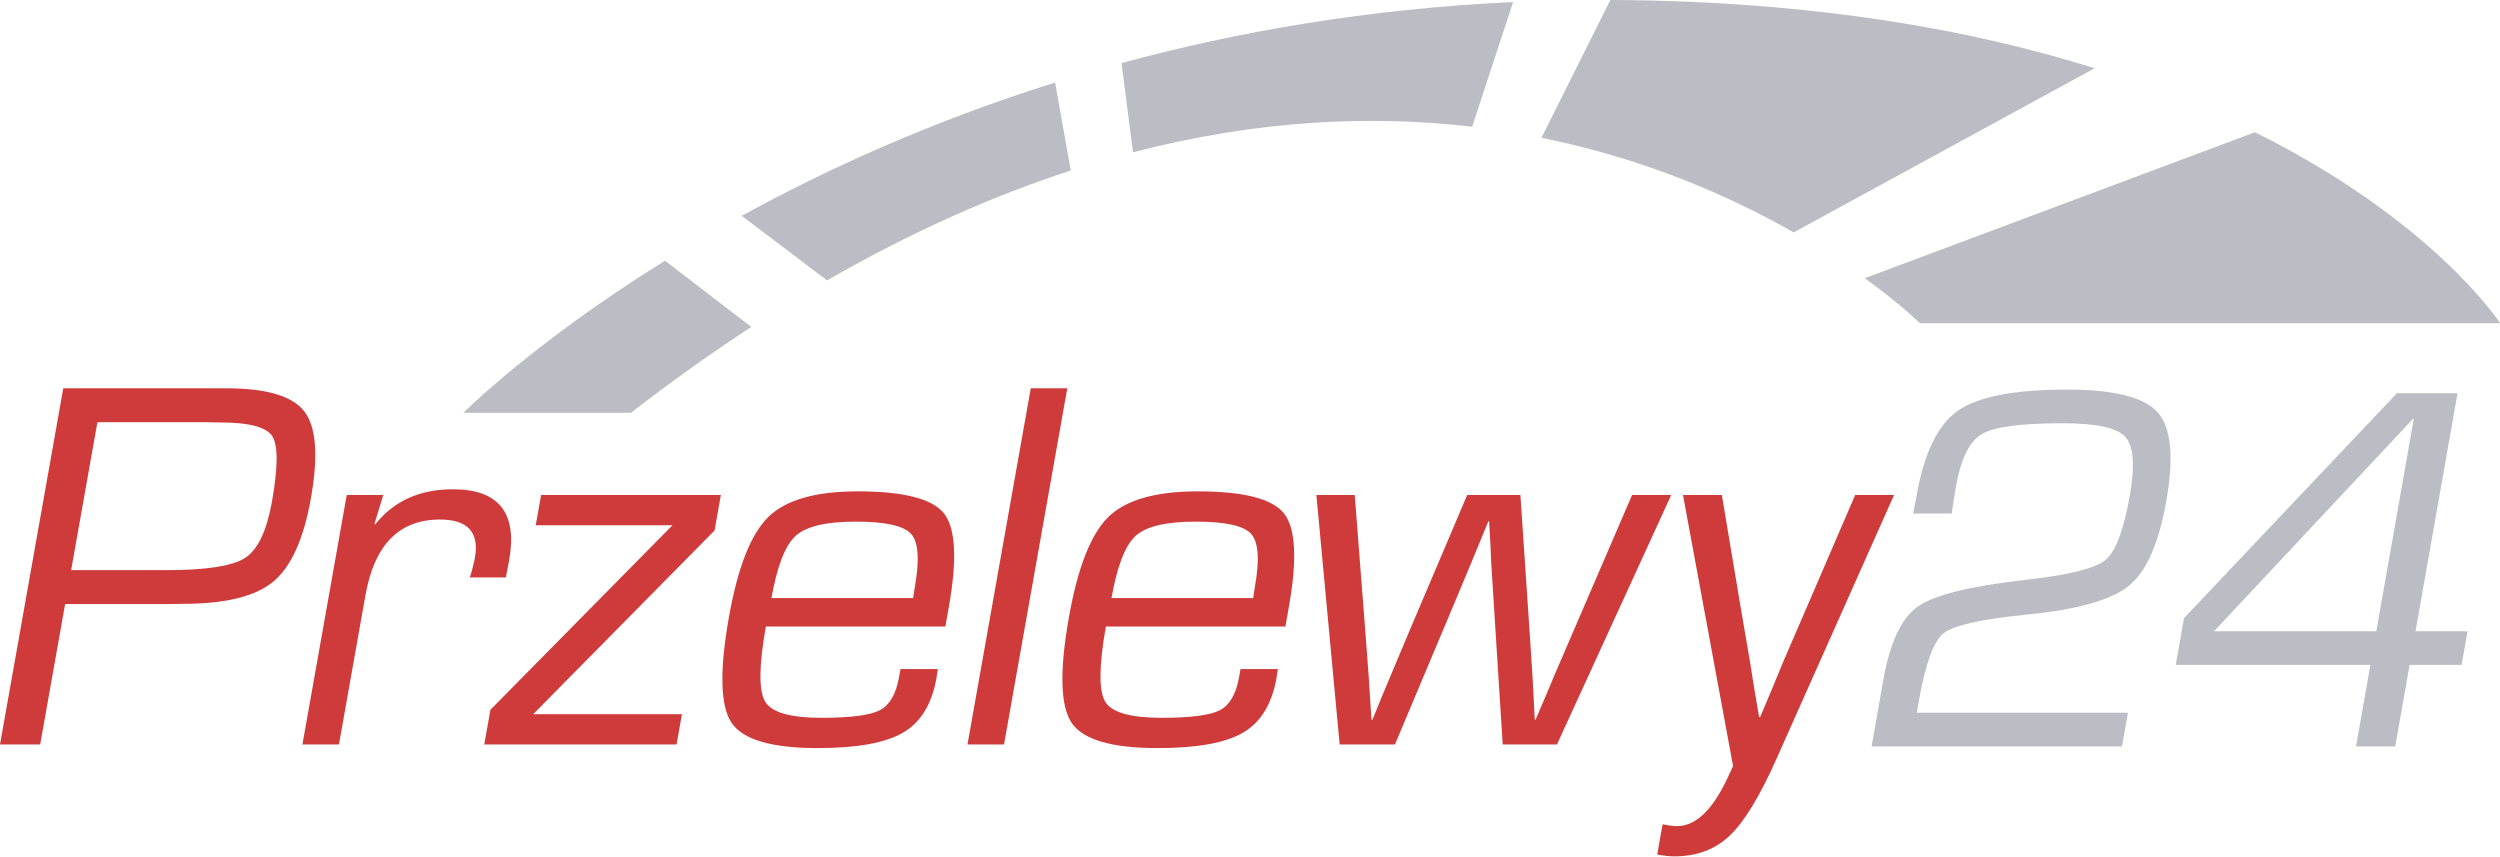
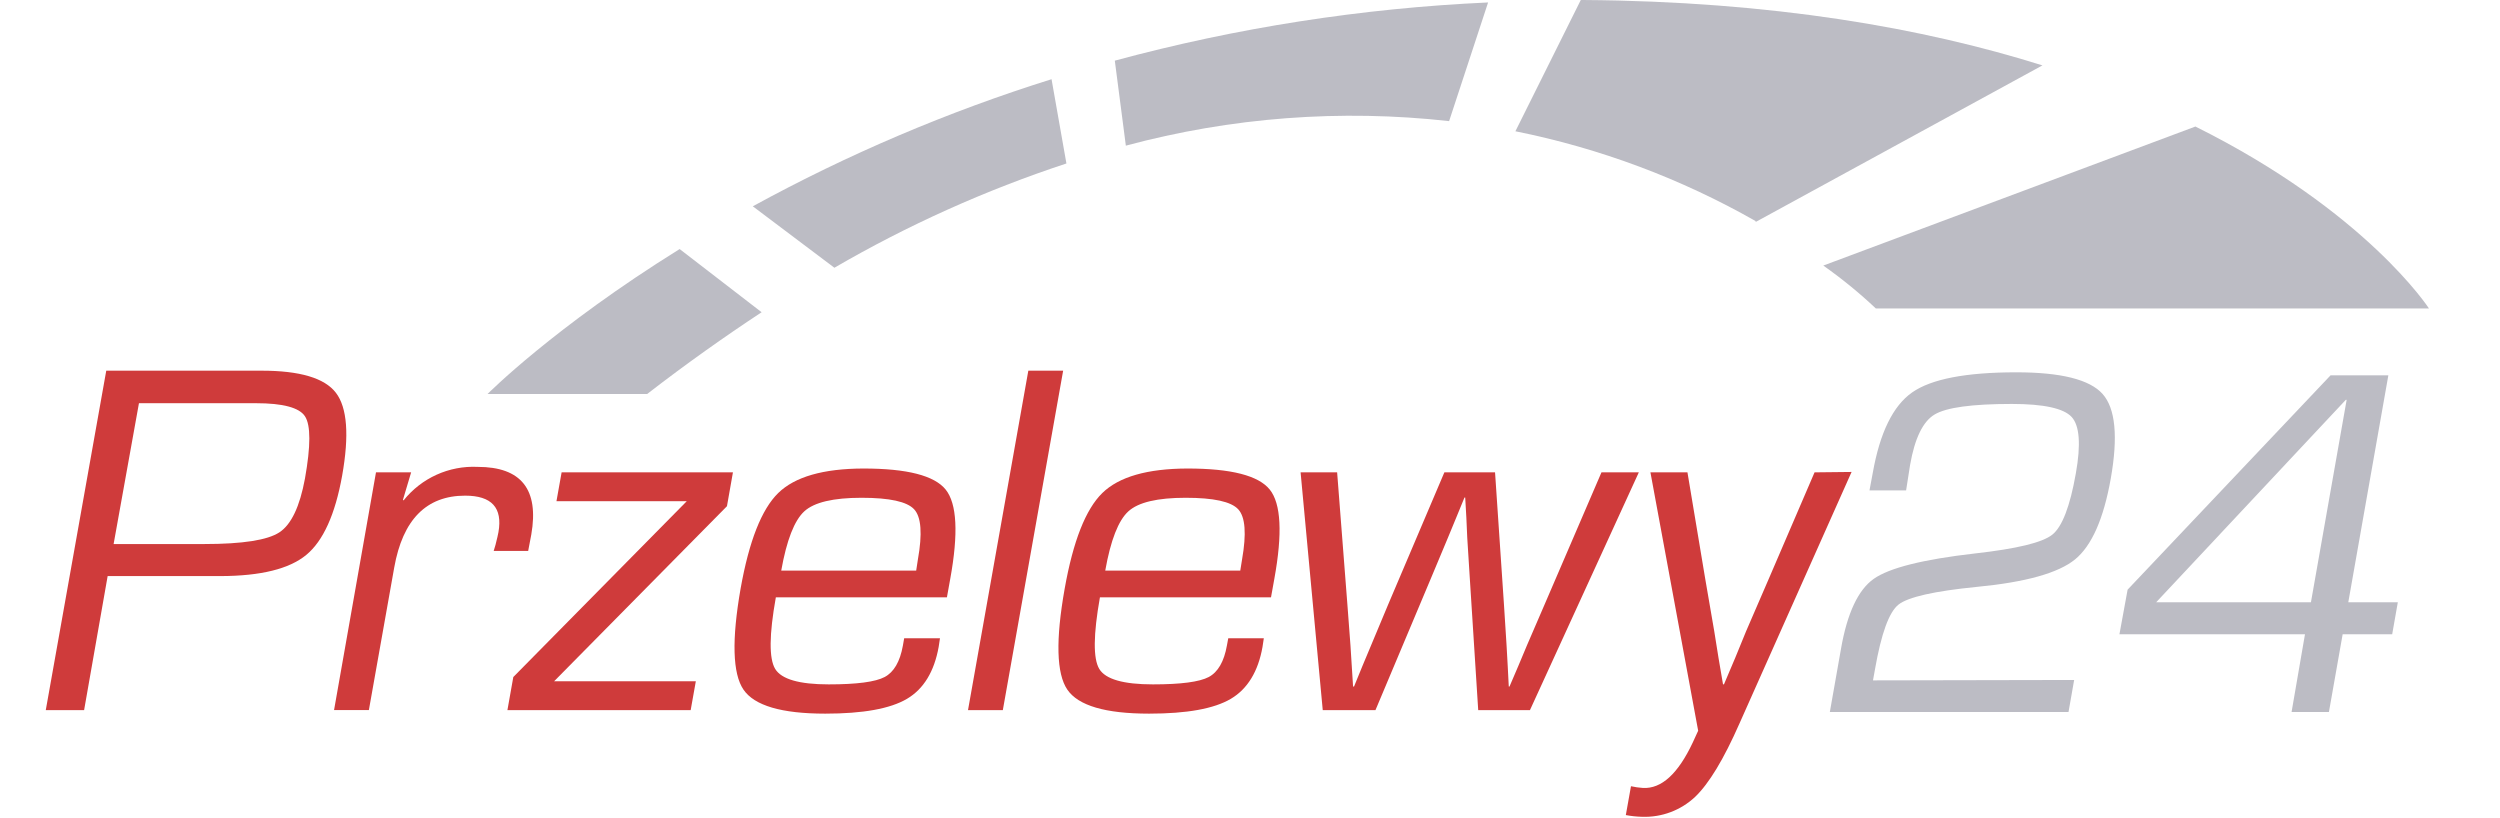
- <svg xmlns="http://www.w3.org/2000/svg" xmlns:xlink="http://www.w3.org/1999/xlink" version="1.1" id="Calque_1" x="0px" y="0px" width="924.497" height="316.684" viewBox="0 0 924.497 316.684" enable-background="new 0 0 960 517" xml:space="preserve">
-   <defs id="defs3477" />
-   <path d="m 26.308,210.841 35.217,0 c 14.73,0 24.438,-1.512 29.123,-4.533 4.686,-3.023 7.995,-9.971 9.926,-20.843 2.263,-12.735 2.295,-20.792 0.098,-24.169 -2.199,-3.376 -8.541,-5.063 -19.025,-5.063 l -5.677,-0.098 -39.945,0 -9.717,54.706 z M 0,275.293 23.395,143.59 l 55.286,0 5.016,0 c 14.859,0 24.484,2.863 28.869,8.588 4.383,5.726 5.184,16.436 2.396,32.132 -2.676,15.05 -7.309,25.309 -13.912,30.777 -6.6,5.467 -17.65,8.2 -33.15,8.2 l -5.803,0.096 -38.016,0 -9.219,51.91 -14.862,0 z" id="path3429" style="fill:#cf3b3b" />
-   <path d="m 128.222,183.054 13.51,0 -3.238,10.613 0.238,0.287 c 6.884,-8.68 16.465,-13.022 28.748,-13.022 16.982,0 23.92,8.746 20.811,26.245 l -1.224,6.366 -13.318,0 0.701,-2.317 c 0.627,-2.443 1.016,-4.082 1.166,-4.919 1.678,-9.456 -2.628,-14.184 -12.92,-14.184 -15.053,0 -24.23,9.296 -27.531,27.883 l -9.82,55.287 -13.506,0 16.383,-92.239 z" id="path3431" style="fill:#cf3b3b" />
-   <polygon points="215.004,363.472 270,363.472 268.014,374.663 196.902,374.663 199.186,361.83 266.49,293.616 215.93,293.616 217.92,282.424 284.398,282.424 282.066,295.546 " id="polygon3433" style="fill:#cf3b3b" transform="translate(-17.821,-99.37)" />
-   <path d="m 337.665,221.166 0.674,-4.344 c 1.773,-9.97 1.285,-16.45 -1.465,-19.442 -2.748,-2.989 -9.56,-4.484 -20.43,-4.484 -10.938,0 -18.34,1.753 -22.21,5.259 -3.87,3.505 -6.854,11.175 -8.958,23.012 l 52.389,0 z m -4.659,26.243 13.798,0 -0.506,3.375 c -1.701,9.587 -5.805,16.295 -12.305,20.118 -6.504,3.829 -17.053,5.741 -31.654,5.741 -16.982,0 -27.573,-3.104 -31.779,-9.312 -4.203,-6.206 -4.538,-19.247 -1.006,-39.123 3.268,-18.398 8.129,-30.745 14.589,-37.051 6.456,-6.302 17.47,-9.455 33.038,-9.455 16.977,0 27.621,2.732 31.924,8.202 4.303,5.469 4.896,16.98 1.777,34.54 l -1.285,7.236 -66.383,0 c -2.584,14.536 -2.67,23.799 -0.256,27.788 2.41,3.988 9.34,5.98 20.791,5.98 10.871,0 18.098,-0.947 21.685,-2.846 3.581,-1.897 5.937,-5.998 7.056,-12.299 l 0.516,-2.894 z" id="path3435" style="fill:#cf3b3b" />
-   <polygon points="398.996,242.96 412.504,242.96 389.109,374.663 375.602,374.663 " id="polygon3437" style="fill:#cf3b3b" transform="translate(-17.821,-99.37)" />
-   <path d="m 463.409,221.166 0.676,-4.344 c 1.77,-9.97 1.279,-16.45 -1.469,-19.442 -2.746,-2.989 -9.561,-4.484 -20.428,-4.484 -10.939,0 -18.342,1.753 -22.213,5.259 -3.871,3.505 -6.857,11.175 -8.957,23.012 l 52.391,0 z m -4.664,26.243 13.801,0 -0.506,3.375 c -1.701,9.587 -5.803,16.295 -12.305,20.118 -6.502,3.829 -17.053,5.741 -31.654,5.741 -16.98,0 -27.574,-3.104 -31.775,-9.312 -4.207,-6.206 -4.543,-19.247 -1.012,-39.123 3.27,-18.398 8.129,-30.745 14.588,-37.051 6.46,-6.302 17.469,-9.455 33.039,-9.455 16.98,0 27.621,2.732 31.926,8.202 4.305,5.469 4.898,16.98 1.779,34.54 l -1.287,7.236 -66.381,0 c -2.584,14.536 -2.671,23.799 -0.258,27.788 2.41,3.988 9.342,5.98 20.793,5.98 10.869,0 18.095,-0.947 21.682,-2.846 3.584,-1.897 5.939,-5.998 7.059,-12.299 l 0.511,-2.894 z" id="path3439" style="fill:#cf3b3b" />
-   <polygon points="570.275,323.431 569.291,307.799 568.939,299.984 568.494,292.17 568.203,292.17 564.982,299.984 561.766,307.799 555.225,323.431 533.675,374.663 513.221,374.663 504.615,282.424 518.801,282.424 522.761,333.464 523.969,349.48 524.472,357.488 524.982,365.494 525.367,365.494 528.619,357.488 531.975,349.48 538.66,333.561 560.385,282.424 580.066,282.424 583.51,333.657 584.543,349.579 584.969,357.488 585.381,365.494 585.668,365.494 589.115,357.488 592.469,349.48 599.367,333.464 621.361,282.424 635.836,282.424 593.594,374.663 573.521,374.663 " id="polygon3441" style="fill:#cf3b3b" transform="translate(-17.821,-99.37)" />
-   <path d="m 686.046,183.054 -17.723,41.104 -8.844,20.453 -4.248,10.324 -4.326,10.227 -0.385,0 -1.754,-10.227 -1.637,-10.324 -3.508,-20.453 -6.881,-41.104 -14.373,0 18.521,100.233 -2.112,4.548 c -5.699,12.157 -12.146,18.041 -19.346,17.657 -1.277,-0.064 -2.811,-0.29 -4.607,-0.675 l -1.99,11.191 c 2.559,0.45 4.673,0.676 6.348,0.676 8.295,0 15.135,-2.574 20.521,-7.719 5.385,-5.146 11.133,-14.602 17.244,-28.367 l 43.473,-97.545 -14.373,0 z" id="path3443" style="fill:#cf3b3b" />
-   <path d="m 786.916,263.576 -2.198,12.438 -92.602,0 4.338,-24.59 c 2.428,-13.777 6.658,-22.802 12.686,-27.077 6.029,-4.271 19.139,-7.559 39.326,-9.854 16.141,-1.784 26.131,-4.212 29.968,-7.271 3.833,-3.062 6.882,-11.005 9.144,-23.826 1.981,-11.224 1.43,-18.513 -1.65,-21.862 -3.088,-3.349 -10.814,-5.021 -23.186,-5.021 -15.451,0 -25.443,1.355 -29.969,4.066 -4.531,2.713 -7.705,9.234 -9.527,19.564 l -1.531,9.762 -14.225,0 1.291,-6.794 c 2.756,-15.628 7.842,-26.041 15.26,-31.239 7.414,-5.199 20.891,-7.8 40.421,-7.8 17.336,0 28.493,2.808 33.47,8.42 4.975,5.616 6.027,16.554 3.16,32.818 -2.762,15.628 -7.377,26.073 -13.863,31.334 -6.486,5.264 -19.188,8.821 -38.102,10.669 -16.624,1.659 -26.762,3.957 -30.416,6.89 -3.66,2.935 -6.699,11.259 -9.119,24.972 l -0.773,4.401 78.097,0 z" id="path3445" style="fill:#bcbcc4" />
-   <path d="m 878.759,233.438 13.854,-78.554 -0.283,0 -73.584,78.554 60.013,0 z m 30.031,-88.024 -15.524,88.023 19.218,0 -2.189,12.438 -19.223,0 -5.316,30.14 -14.5,0 5.312,-30.14 -71.971,0 3.049,-17.317 78.725,-83.144 22.419,0 z" id="path3447" style="fill:#bcbcc4" />
-   <g id="g3449" transform="translate(-17.821,-99.37)">
-     <defs id="defs3451">
-       <rect id="SVGID_1_" x="17.82" y="99.37" width="924.498" height="316.685" />
-     </defs>
-     <clipPath id="SVGID_2_">
-       <use xlink:href="#SVGID_1_" overflow="visible" id="use3455" style="overflow:visible" x="0" y="0" width="100%" height="100%" />
+ <svg xmlns="http://www.w3.org/2000/svg" id="svg10908" viewBox="0 0 305.86 100">
+   <defs>
+     <style>.cls-1{fill:none;}.cls-2{fill:#cf3b3b;}.cls-3{fill:#bcbcc4;}.cls-4{clip-path:url(#clip-path);}</style>
+     <clipPath id="clip-path">
+       <rect class="cls-1" x="5.6" y="0.07" width="291.55" height="99.87" />
    </clipPath>
-     <path clip-path="url(#SVGID_2_)" d="m 323.675,203.069 c 31.521,-18.146 61.604,-31.373 90.104,-40.647 l -5.782,-32.531 c -45.416,14.259 -84.182,31.889 -115.885,49.292 l 31.563,23.886 z" id="path3457" style="fill:#bcbcc4" />
-     <path clip-path="url(#SVGID_2_)" d="M 681.102,185.327 792.408,124.612 C 746.294,110.134 687.679,99.759 614.039,99.369 c -0.241,0 -0.481,0.004 -0.724,0.002 l -25.473,50.948 c 38.586,7.8 70.025,21.728 93.26,35.008" id="path3459" style="fill:#bcbcc4" />
+   </defs>
+   <path id="path3429" class="cls-2" d="M13.9,66.56H25q7,0,9.18-1.43t3.13-6.58q1.07-6,0-7.62c-.69-1.06-2.69-1.6-6-1.6l-1.79,0H17L13.9,66.56ZM5.6,86.88,13,45.35H32c4.68,0,7.72.9,9.1,2.71s1.64,5.18.76,10.13q-1.28,7.13-4.39,9.7T27,70.48l-1.83,0h-12L10.29,86.88Z" />
+   <path id="path3431" class="cls-2" d="M46,57.79H50.3l-1,3.35.07.09a10.93,10.93,0,0,1,9.07-4.11q8,0,6.56,8.28l-.38,2H60.4l.22-.73c.19-.77.32-1.29.36-1.55.53-3-.82-4.48-4.07-4.48q-7.12,0-8.68,8.8l-3.1,17.43H40.87L46,57.79Z" />
+   <polygon id="polygon3433" class="cls-2" points="67.79 83.35 85.13 83.35 84.5 86.88 62.08 86.88 62.8 82.83 84.02 61.32 68.08 61.32 68.71 57.79 89.67 57.79 88.94 61.93 67.79 83.35" />
+   <path id="path3435" class="cls-2" d="M112.09,69.81l.21-1.37c.56-3.14.41-5.19-.46-6.13s-3-1.41-6.44-1.41-5.79.55-7,1.66-2.16,3.52-2.82,7.25Zm-1.47,8.28H115l-.16,1.06c-.54,3-1.83,5.14-3.88,6.35s-5.38,1.81-10,1.81q-8,0-10-2.94T90.61,72q1.55-8.7,4.6-11.68t10.42-3q8,0,10.07,2.58t.56,10.9l-.41,2.28H94.92q-1.23,6.87-.08,8.76t6.55,1.89q5.14,0,6.84-.9T110.46,79Z" />
+   <polygon id="polygon3437" class="cls-2" points="125.81 45.35 130.07 45.35 122.69 86.88 118.43 86.88 125.81 45.35" />
+   <path id="path3439" class="cls-2" d="M151.74,69.81l.22-1.37c.55-3.14.4-5.19-.47-6.13s-3-1.41-6.44-1.41-5.78.55-7,1.66-2.17,3.52-2.83,7.25Zm-1.47,8.28h4.35l-.16,1.06c-.53,3-1.83,5.14-3.88,6.35s-5.37,1.81-10,1.81q-8,0-10-2.94T130.26,72q1.55-8.7,4.6-11.68t10.42-3q8,0,10.07,2.58t.56,10.9l-.41,2.28H134.57q-1.22,6.87-.08,8.76t6.56,1.89q5.13,0,6.83-.9c1.13-.6,1.88-1.89,2.23-3.88Z" />
+   <polygon id="polygon3441" class="cls-2" points="179.82 70.72 179.51 65.8 179.4 63.33 179.26 60.87 179.17 60.87 178.16 63.33 177.14 65.8 175.08 70.72 168.28 86.88 161.83 86.88 159.12 57.79 163.59 57.79 164.84 73.89 165.22 78.94 165.38 81.47 165.54 83.99 165.66 83.99 166.69 81.47 167.75 78.94 169.85 73.92 176.71 57.79 182.91 57.79 184 73.95 184.32 78.97 184.46 81.47 184.59 83.99 184.68 83.99 185.76 81.47 186.82 78.94 189 73.89 195.93 57.79 200.5 57.79 187.18 86.88 180.85 86.88 179.82 70.72" />
+   <path id="path3443" class="cls-2" d="M222,57.79l-5.59,13-2.79,6.45-1.33,3.25-1.37,3.23h-.12l-.55-3.23-.52-3.25-1.11-6.45-2.17-13h-4.53l5.84,31.61-.66,1.44q-2.7,5.75-6.1,5.56a9.46,9.46,0,0,1-1.46-.21l-.63,3.53a12.23,12.23,0,0,0,2,.21,9,9,0,0,0,6.47-2.43q2.55-2.43,5.44-9l13.71-30.76Z" />
+   <path id="path3445" class="cls-3" d="M253.76,83.19l-.69,3.92h-29.2l1.37-7.76q1.14-6.51,4-8.53t12.4-3.11c5.09-.57,8.24-1.33,9.45-2.3s2.17-3.47,2.88-7.51c.63-3.54.45-5.84-.52-6.89s-3.41-1.59-7.31-1.59q-7.3,0-9.45,1.29c-1.43.85-2.43,2.91-3,6.16L233.2,60h-4.48l.4-2.14q1.31-7.39,4.82-9.85t12.74-2.46q8.2,0,10.56,2.65t1,10.35q-1.31,7.39-4.37,9.89t-12,3.36c-5.25.52-8.44,1.25-9.6,2.17s-2.11,3.55-2.87,7.88l-.25,1.39Z" />
+   <path id="path3447" class="cls-3" d="M282.73,73.68l4.37-24.77H287L263.8,73.68Zm9.47-27.76-4.9,27.76h6.06l-.69,3.92h-6.06l-1.68,9.51h-4.57L282,77.6h-22.7l1-5.46,24.83-26.22Z" />
+   <g id="g3449">
+     <g class="cls-4">
+       <path id="path3457" class="cls-3" d="M102.06,32.77A149.87,149.87,0,0,1,130.47,20L128.65,9.69A201.66,201.66,0,0,0,92.1,25.24l10,7.53Z" />
+     </g>
+     <g class="cls-4">
+       <path id="path3459" class="cls-3" d="M214.77,27.17,249.88,8c-14.55-4.57-33-7.84-56.25-8h-.23l-8,16.06a98.72,98.72,0,0,1,29.41,11" />
+     </g>
  </g>
-   <path d="M 245.909,96.401 C 197.002,126.814 171.391,152.646 171.391,152.646 l 61.924,0 c 15.115,-11.697 29.957,-22.238 44.523,-31.74 L 245.909,96.401 Z" id="path3461" style="fill:#bcbcc4" />
-   <g id="g3463" transform="translate(-17.821,-99.37)">
-     <defs id="defs3465">
-       <rect id="SVGID_3_" x="17.82" y="99.37" width="924.498" height="316.685" />
-     </defs>
-     <clipPath id="SVGID_4_">
-       <use xlink:href="#SVGID_3_" overflow="visible" id="use3469" style="overflow:visible" x="0" y="0" width="100%" height="100%" />
-     </clipPath>
-     <path clip-path="url(#SVGID_4_)" d="m 577.357,100.129 c -53.432,2.489 -101.801,10.895 -144.814,22.566 l 4.275,32.983 c 46.701,-12.145 88.744,-13.741 125.412,-9.441 l 15.127,-46.108 z" id="path3471" style="fill:#bcbcc4" />
-     <path clip-path="url(#SVGID_4_)" d="M 851.703,148.272 707.408,202.25 c 13.371,9.679 20.396,16.646 20.396,16.646 l 214.566,0 c 10e-4,0 -24.279,-37.601 -90.667,-70.624" id="path3473" style="fill:#bcbcc4" />
+   <path id="path3461" class="cls-3" d="M83.15,30.47C67.73,40.06,59.65,48.2,59.65,48.2H79.18c4.77-3.69,9.45-7,14-10Z" />
+   <g id="g3463">
+     <g class="cls-4">
+       <path id="path3471" class="cls-3" d="M182.06.3a212,212,0,0,0-45.67,7.12l1.35,10.4a106.61,106.61,0,0,1,39.55-3L182.06.3Z" />
+     </g>
+     <g class="cls-4">
+       <path id="path3473" class="cls-3" d="M268.57,15.49l-45.5,17a58.52,58.52,0,0,1,6.43,5.25h67.67s-7.66-11.86-28.6-22.27" />
+     </g>
  </g>
</svg>
